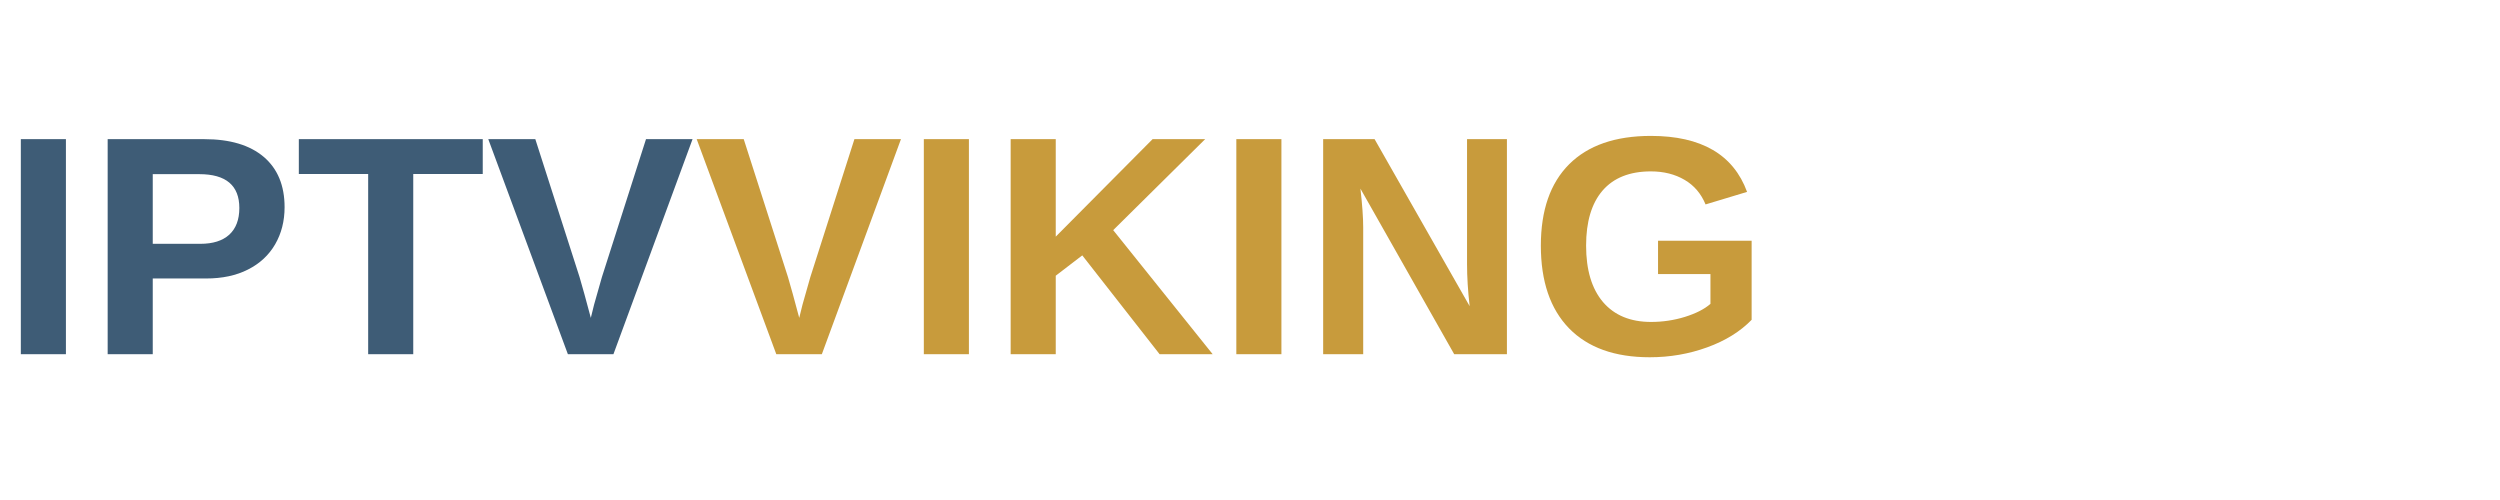
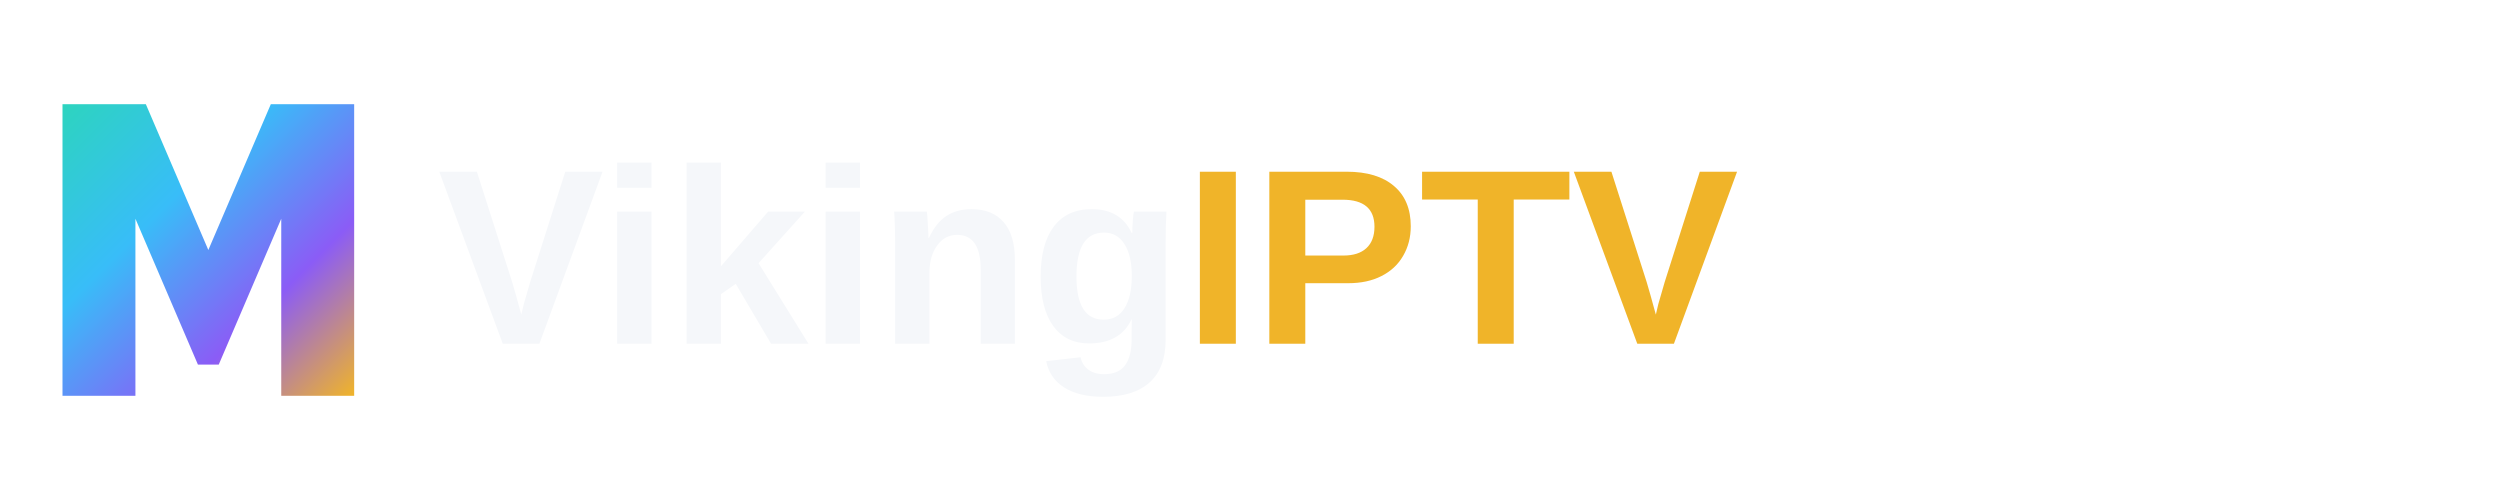
- <svg xmlns="http://www.w3.org/2000/svg" viewBox="0 0 240 48" width="240" height="48" role="img" aria-label="IPTV Viking">
-   <text x="0" y="34" font-family="Arial, Helvetica, sans-serif" font-size="30" font-weight="700" fill="#3E5C76">IPTV<tspan fill="#C89B3C"> VIKING</tspan>
+ <svg xmlns="http://www.w3.org/2000/svg" viewBox="0 0 240 48" width="240" height="48" role="img" aria-label="Viking IPTV">
+   <defs>
+     <linearGradient id="vikingAurora" x1="0%" y1="0%" x2="100%" y2="100%">
+       <stop offset="0%" stop-color="#2DD4BF" />
+       <stop offset="35%" stop-color="#38BDF8" />
+       <stop offset="70%" stop-color="#8B5CF6" />
+       <stop offset="100%" stop-color="#F0B429" />
+     </linearGradient>
+   </defs>
+   <path d="M6 10 L14 10 L20 24 L26 10 L34 10 L34 38 L27 38 L27 21 L21 35 L19 35 L13 21 L13 38 L6 38 Z" fill="url(#vikingAurora)" />
+   <text x="42" y="33" font-family="'Space Grotesk', Arial, Helvetica, sans-serif" font-size="24" font-weight="700" fill="#F5F7FA">Viking<tspan fill="#F0B429"> IPTV</tspan>
  </text>
</svg>
